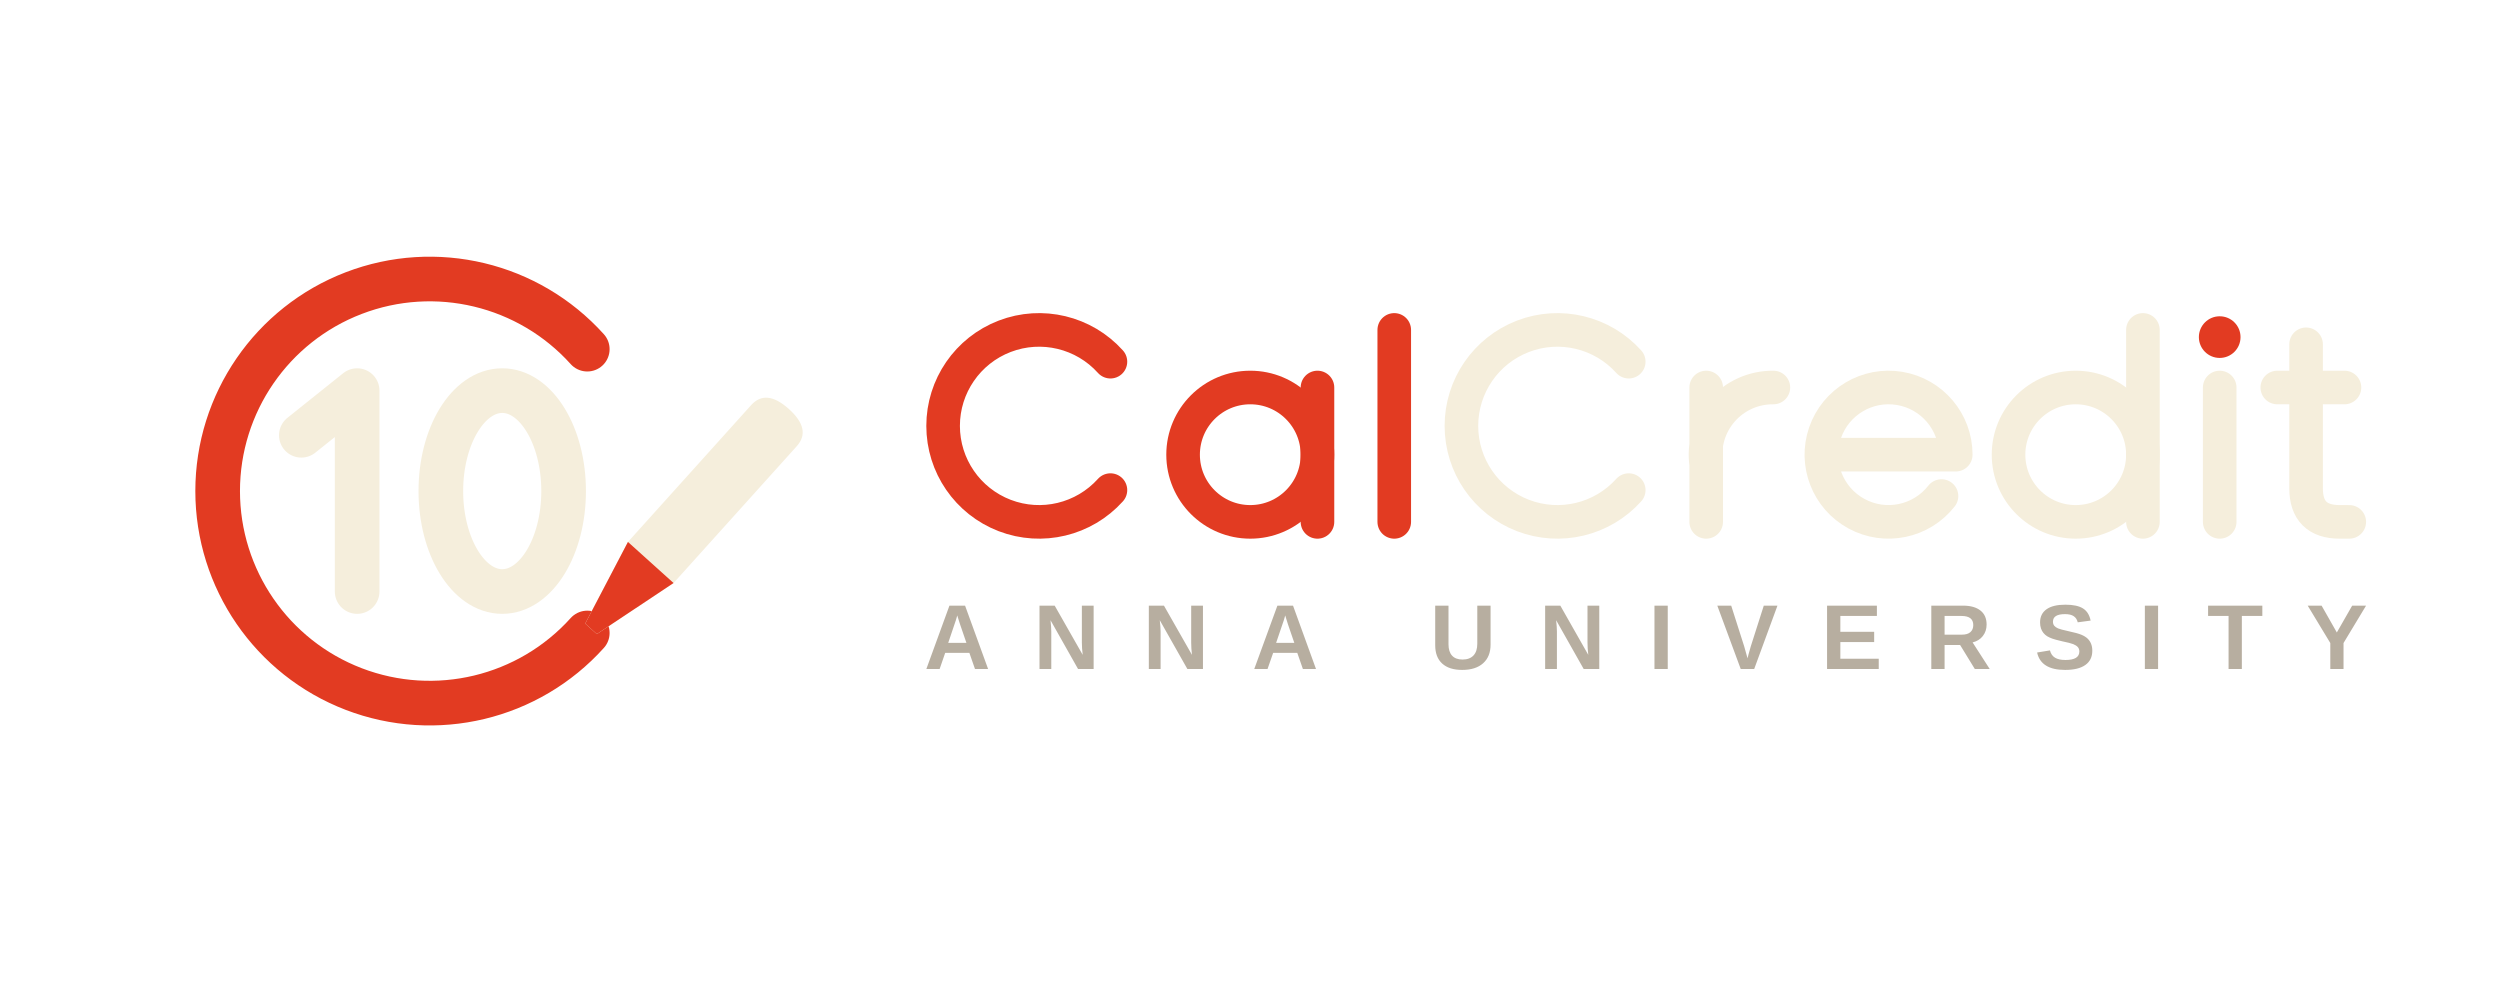
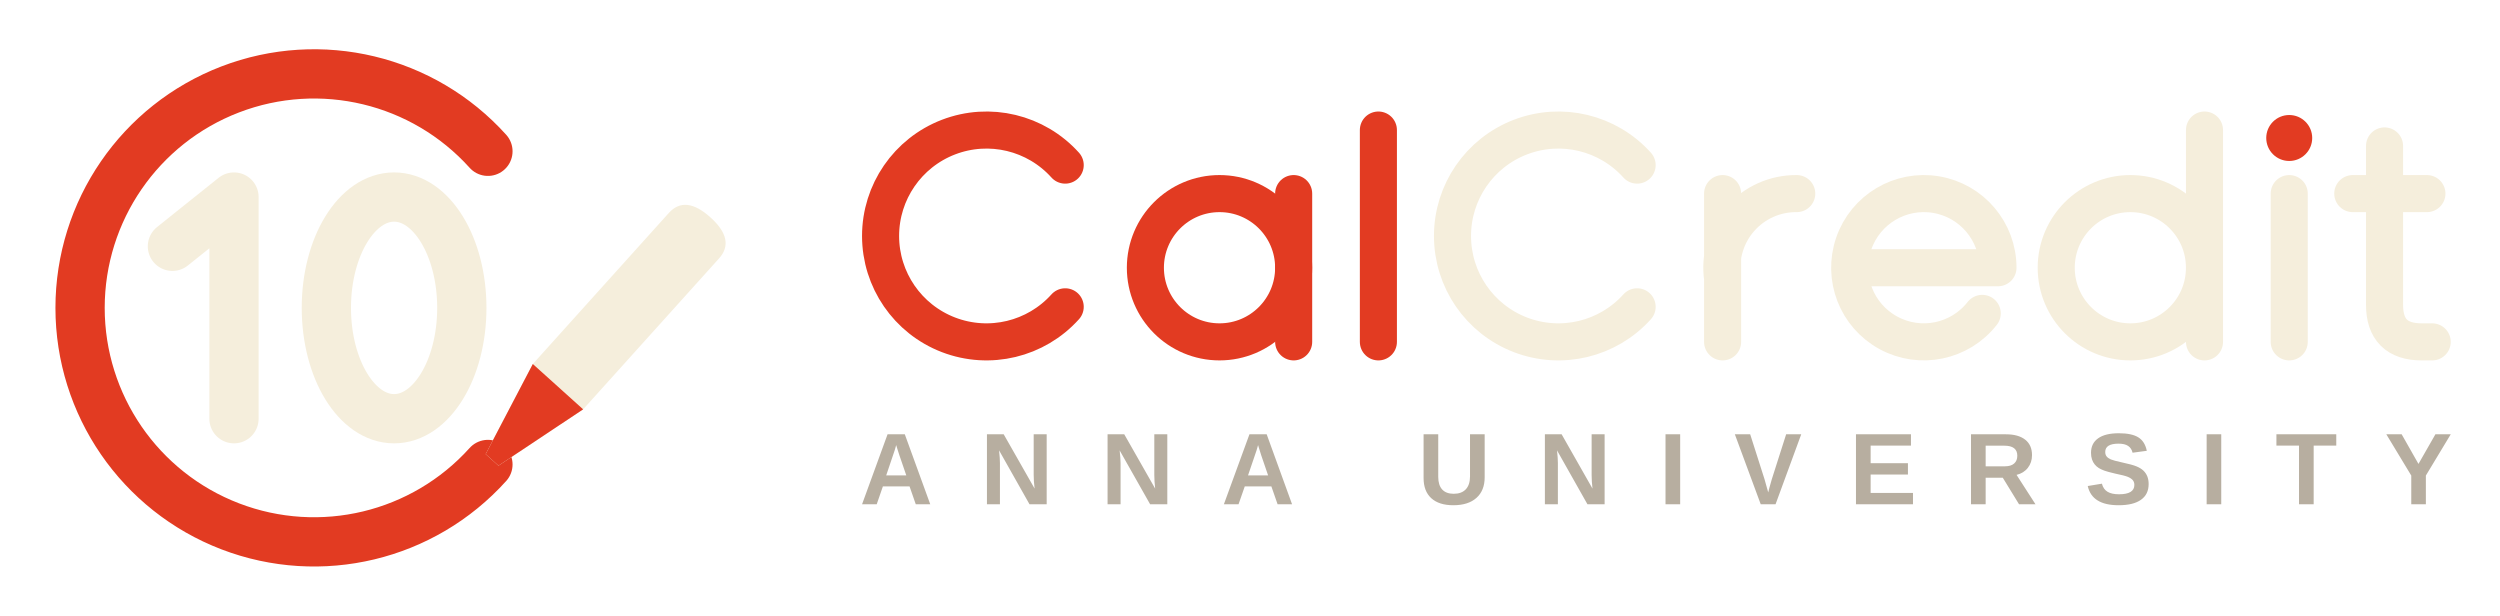
- <svg xmlns="http://www.w3.org/2000/svg" width="1344" height="528" viewBox="-24 -24 448.0 176" role="img">
+ <svg xmlns="http://www.w3.org/2000/svg" width="1624" height="400" viewBox="2 14 406 100" role="img">
  <g>
    <g transform="translate(-3 0)">
      <g fill="none" stroke="#F5EEDC" stroke-width="8" stroke-linecap="round" stroke-linejoin="round">
        <path d="M43 46 V82 M43 46 L33 54" />
        <ellipse cx="69" cy="64" rx="11" ry="18" />
      </g>
      <path d="M84.24 38.57 A38 38 0 1 0 84.24 89.43" fill="none" stroke="#E23B22" stroke-width="8" stroke-linecap="round" />
      <g transform="translate(84.24 89.43) rotate(42)">
        <path d="M-5.5 -50 Q-5.5 -54 0 -54 Q5.5 -54 5.5 -50 V-17 L1.4 -1 H-1.4 L-5.5 -17 Z" fill="#F5EEDC" />
        <path d="M-5.5 -17 L-1.4 -1 H1.4 L5.5 -17 Z" fill="#E23B22" />
      </g>
    </g>
  </g>
  <g transform="translate(142 35.12) scale(0.86)">
    <path d="M38.36 6.62 A20 20 0 1 0 38.36 33.38" fill="none" stroke="#E23B22" stroke-width="7.0" stroke-linecap="round" stroke-linejoin="round" />
    <circle cx="67.50" cy="26" r="14" fill="none" stroke="#E23B22" stroke-width="7.0" />
    <path d="M81.5 12 V40" fill="none" stroke="#E23B22" stroke-width="7.0" stroke-linecap="round" stroke-linejoin="round" />
    <path d="M97.5 0 V40" fill="none" stroke="#E23B22" stroke-width="7.0" stroke-linecap="round" stroke-linejoin="round" />
    <path d="M146.36 6.62 A20 20 0 1 0 146.36 33.38" fill="none" stroke="#F5EEDC" stroke-width="7.0" stroke-linecap="round" stroke-linejoin="round" />
    <path d="M162.5 12 V40 M162.5 28 A14 14 0 0 1 176.5 12" fill="none" stroke="#F5EEDC" stroke-width="7.0" stroke-linecap="round" stroke-linejoin="round" />
    <path d="M186.5 26 H214.5 A14 14 0 1 0 211.53 34.62" fill="none" stroke="#F5EEDC" stroke-width="7.0" stroke-linecap="round" stroke-linejoin="round" />
    <circle cx="239.50" cy="26" r="14" fill="none" stroke="#F5EEDC" stroke-width="7.0" />
    <path d="M253.5 0 V40" fill="none" stroke="#F5EEDC" stroke-width="7.0" stroke-linecap="round" stroke-linejoin="round" />
    <path d="M269.5 12 V40" fill="none" stroke="#F5EEDC" stroke-width="7.0" stroke-linecap="round" stroke-linejoin="round" />
    <circle cx="269.5" cy="1.5" r="4.34" fill="#E23B22" />
    <path d="M287.5 3 V33 Q287.5 40 294.5 40 H296.5 M281.5 12 H295.5" fill="none" stroke="#F5EEDC" stroke-width="7.0" stroke-linecap="round" stroke-linejoin="round" />
  </g>
  <path fill="#B7AEA0" d="M150.72 95.89 149.71 92.99H145.38L144.38 95.89H142L146.14 84.53H148.94L153.07 95.89ZM147.54 86.28 147.49 86.46Q147.41 86.75 147.3 87.12Q147.19 87.49 145.92 91.2H149.18L148.06 87.93L147.71 86.84Z M169.19 95.89 164.25 87.14Q164.39 88.42 164.39 89.19V95.89H162.28V84.53H165L170.02 93.35Q169.87 92.13 169.87 91.13V84.53H171.98V95.89Z M188.78 95.89 183.83 87.14Q183.98 88.42 183.98 89.19V95.89H181.87V84.53H184.58L189.6 93.35Q189.46 92.13 189.46 91.13V84.53H191.57V95.89Z M209.48 95.89 208.47 92.99H204.15L203.14 95.89H200.76L204.91 84.53H207.71L211.83 95.89ZM206.31 86.28 206.26 86.46Q206.18 86.75 206.07 87.12Q205.95 87.49 204.68 91.2H207.94L206.82 87.93L206.48 86.84Z  M238.02 96.05Q235.68 96.05 234.43 94.9Q233.19 93.76 233.19 91.63V84.53H235.57V91.45Q235.57 92.79 236.21 93.49Q236.85 94.19 238.09 94.19Q239.36 94.19 240.05 93.46Q240.73 92.73 240.73 91.37V84.53H243.11V91.51Q243.11 93.67 241.77 94.86Q240.44 96.05 238.02 96.05Z M259.8 95.89 254.86 87.14Q255 88.42 255 89.19V95.89H252.89V84.53H255.61L260.62 93.35Q260.48 92.13 260.48 91.13V84.53H262.59V95.89Z M272.48 95.89V84.53H274.86V95.89Z M290.35 95.89H287.94L283.74 84.53H286.23L288.56 91.83Q288.78 92.53 289.16 93.97L289.33 93.28L289.74 91.83L292.07 84.53H294.52Z M303.41 95.89V84.53H312.34V86.37H305.79V89.22H311.85V91.06H305.79V94.05H312.67V95.89Z M329.89 95.89 327.25 91.58H324.47V95.89H322.09V84.53H327.76Q329.79 84.53 330.9 85.41Q332 86.28 332 87.92Q332 89.11 331.32 89.98Q330.65 90.84 329.49 91.12L332.56 95.89ZM329.61 88.01Q329.61 86.38 327.51 86.38H324.47V89.73H327.58Q328.58 89.73 329.09 89.28Q329.61 88.83 329.61 88.01Z M350.94 92.61Q350.94 94.28 349.7 95.16Q348.46 96.05 346.07 96.05Q343.89 96.05 342.65 95.27Q341.4 94.5 341.05 92.93L343.35 92.55Q343.58 93.45 344.26 93.86Q344.93 94.27 346.13 94.27Q348.62 94.27 348.62 92.75Q348.62 92.27 348.34 91.95Q348.05 91.64 347.53 91.43Q347.01 91.22 345.54 90.92Q344.26 90.62 343.77 90.44Q343.27 90.26 342.86 90.02Q342.46 89.77 342.18 89.42Q341.9 89.08 341.74 88.61Q341.58 88.14 341.58 87.54Q341.58 86 342.74 85.18Q343.89 84.36 346.1 84.36Q348.21 84.36 349.27 85.03Q350.33 85.69 350.64 87.21L348.33 87.52Q348.16 86.79 347.61 86.42Q347.07 86.05 346.05 86.05Q343.89 86.05 343.89 87.4Q343.89 87.85 344.12 88.13Q344.35 88.41 344.8 88.61Q345.26 88.8 346.63 89.1Q348.27 89.45 348.97 89.74Q349.68 90.04 350.09 90.43Q350.5 90.82 350.72 91.36Q350.94 91.91 350.94 92.61Z M360.36 95.89V84.53H362.73V95.89Z M377.74 86.37V95.89H375.36V86.37H371.69V84.53H381.41V86.37Z M395.96 91.23V95.89H393.59V91.23L389.54 84.53H392.03L394.76 89.34L397.51 84.53H400Z" />
</svg>
